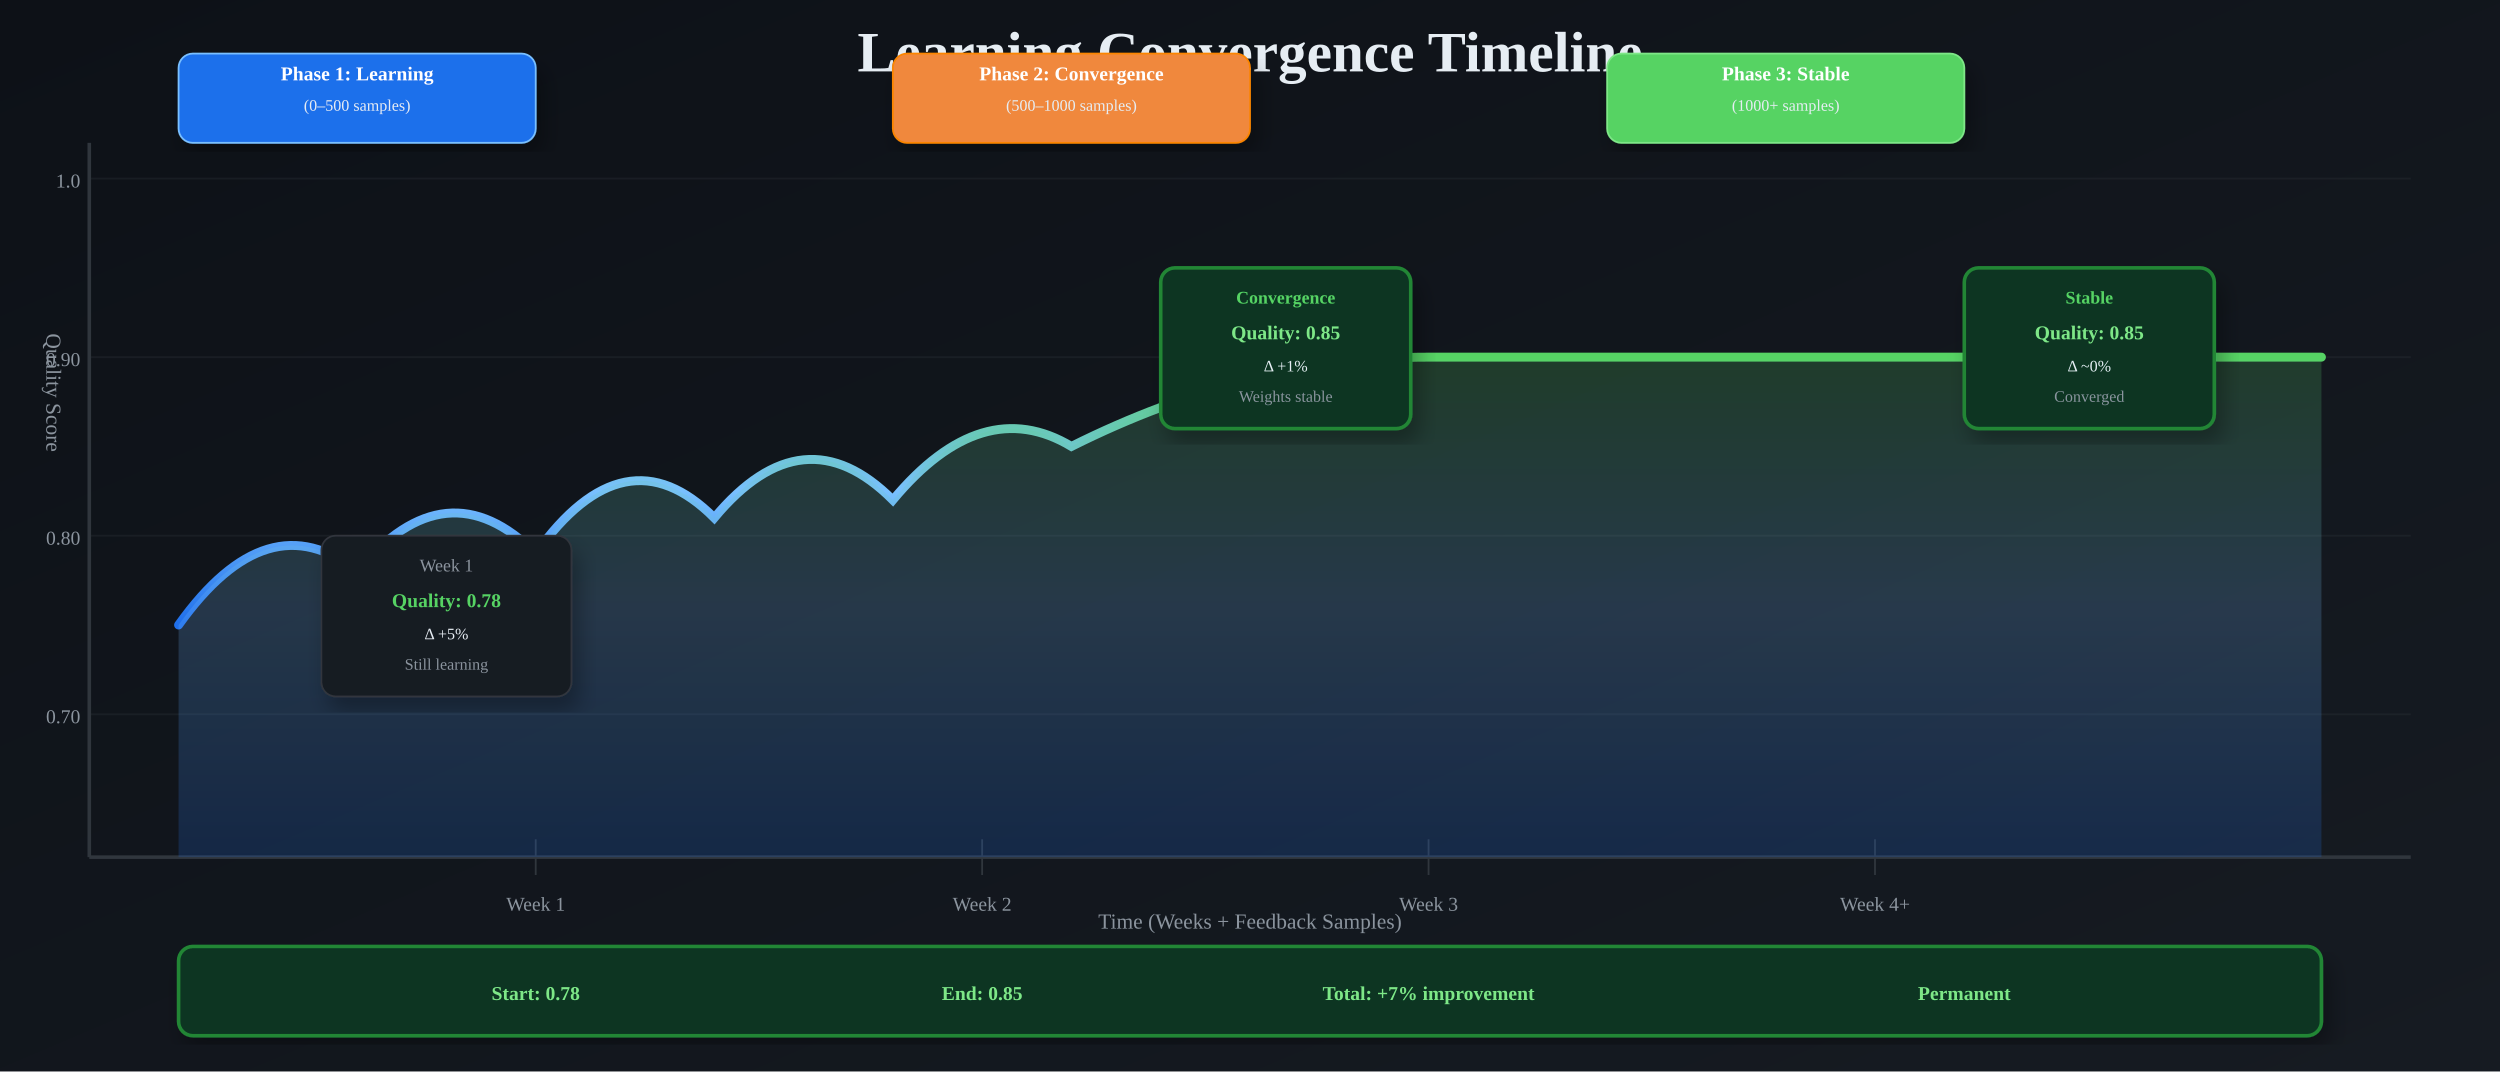
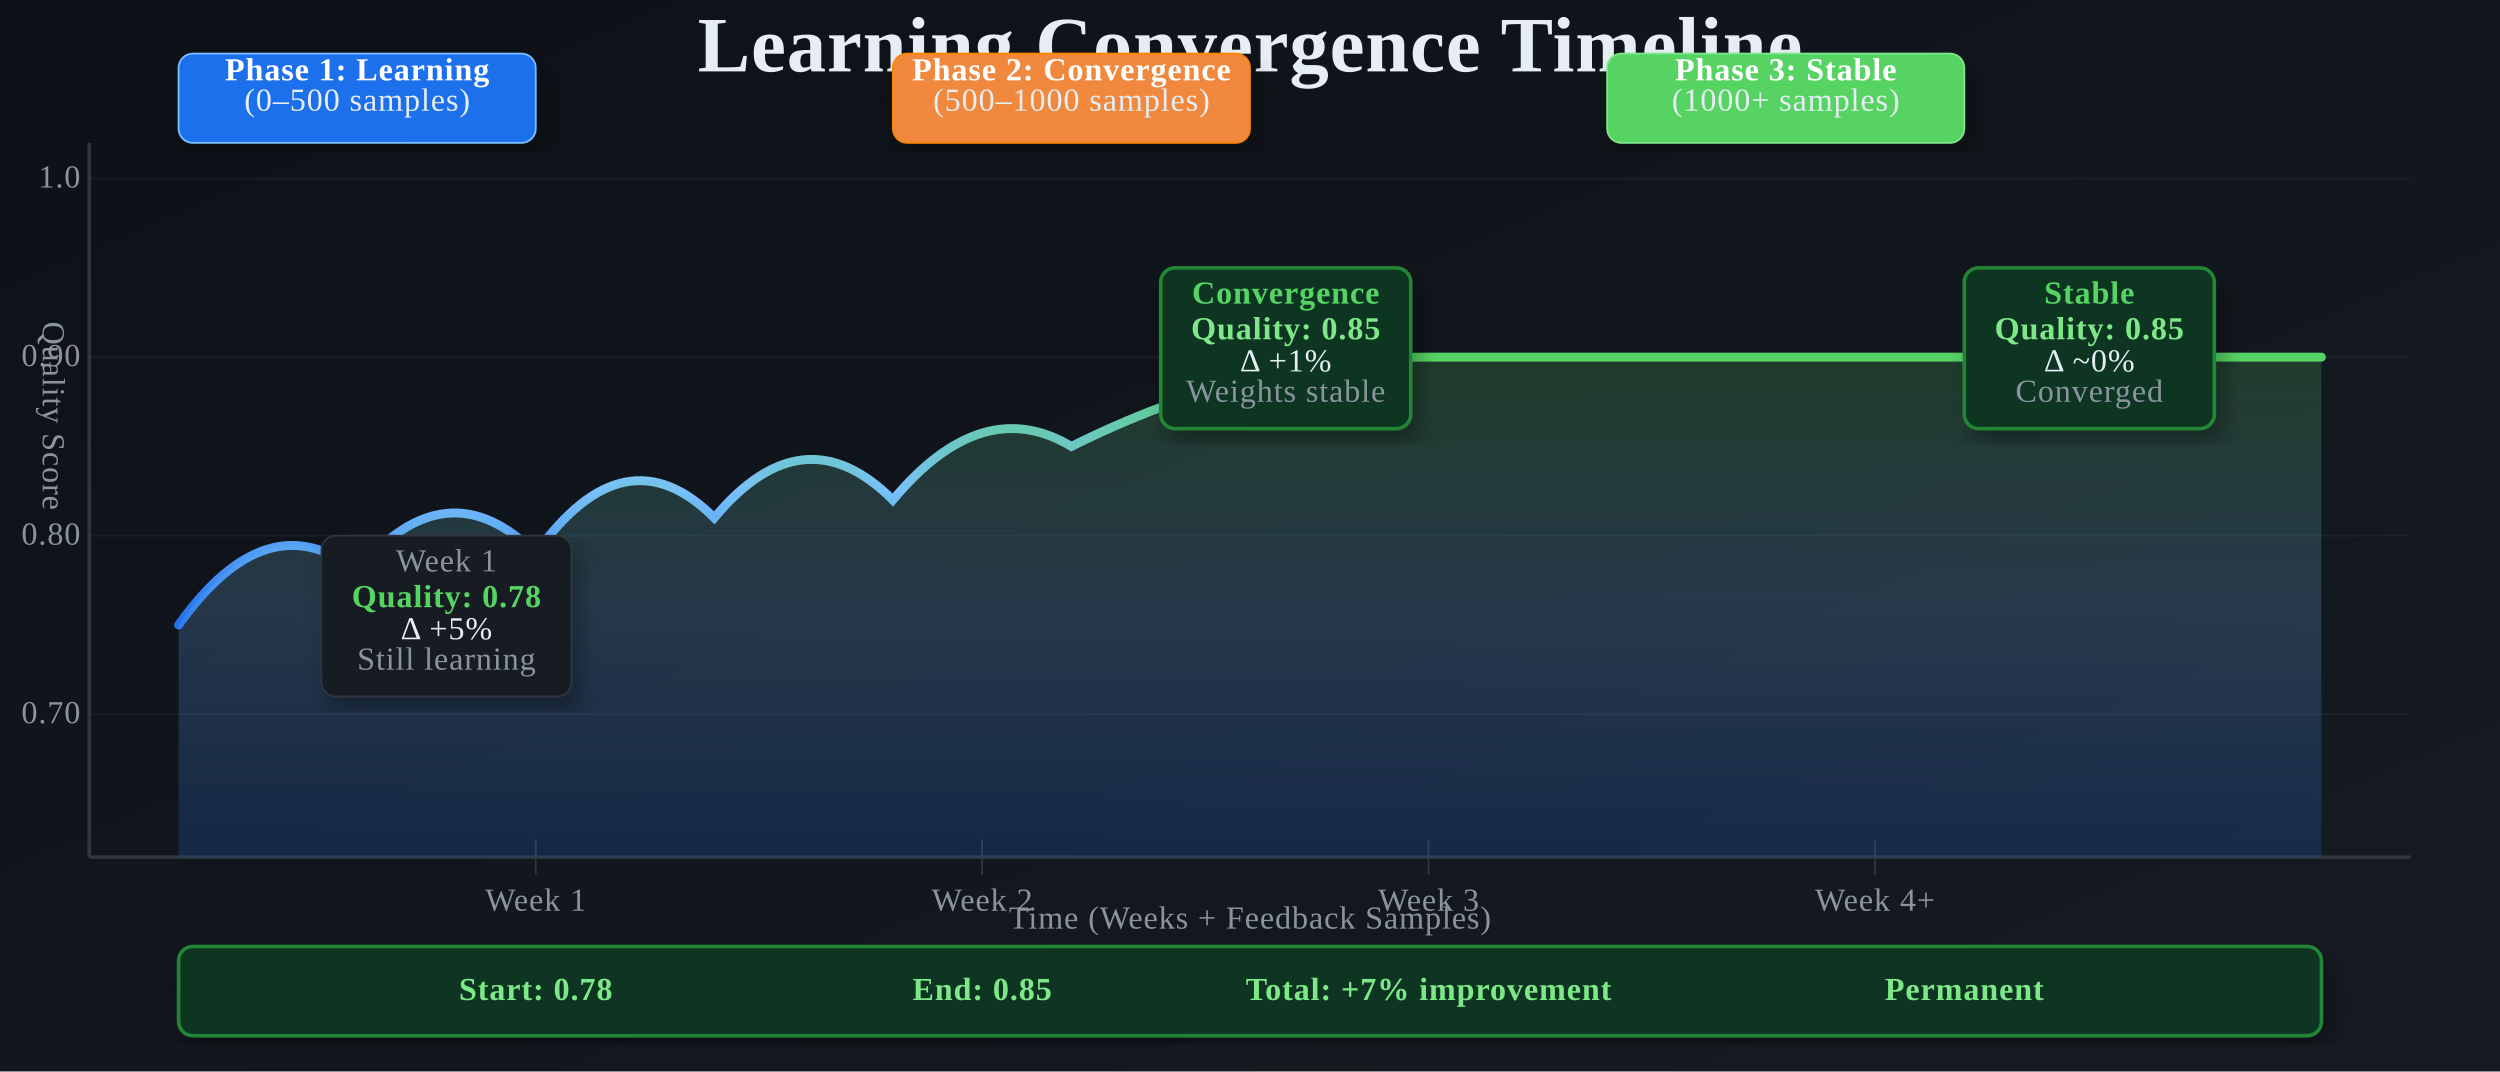
<svg xmlns="http://www.w3.org/2000/svg" viewBox="0 0 1400 600">
  <defs>
    <linearGradient id="bgGrad" x1="0%" y1="0%" x2="100%" y2="100%">
      <stop offset="0%" style="stop-color:#0d1117" />
      <stop offset="100%" style="stop-color:#161b22" />
    </linearGradient>
    <filter id="shadow3d">
      <feDropShadow dx="4" dy="8" stdDeviation="6" flood-opacity="0.3" />
    </filter>
    <linearGradient id="gradQuality" x1="0%" y1="100%" x2="0%" y2="0%">
      <stop offset="0%" style="stop-color:#1f6feb" />
      <stop offset="50%" style="stop-color:#79c0ff" />
      <stop offset="100%" style="stop-color:#56d364" />
    </linearGradient>
  </defs>
  <rect width="1400" height="600" fill="url(#bgGrad)" />
-   <text x="700" y="40" font-size="32" font-weight="bold" fill="#e6edf3" text-anchor="middle">
+   <text x="700" y="40" font-size="44" font-weight="bold" fill="#e6edf3" text-anchor="middle" letter-spacing="0.5">
    Learning Convergence Timeline
  </text>
-   <text x="30" y="200" font-size="12" fill="#8b949e" text-anchor="end" writing-mode="tb">Quality Score</text>
+   <text x="30" y="200" font-size="18" fill="#8b949e" text-anchor="end" writing-mode="tb" letter-spacing="0.5">Quality Score</text>
  <line x1="50" y1="80" x2="50" y2="480" stroke="#30363d" stroke-width="2" />
  <line x1="50" y1="480" x2="1350" y2="480" stroke="#30363d" stroke-width="2" />
-   <text x="700" y="520" font-size="12" fill="#8b949e" text-anchor="middle">Time (Weeks + Feedback Samples)</text>
+   <text x="700" y="520" font-size="18" fill="#8b949e" text-anchor="middle" letter-spacing="0.5">Time (Weeks + Feedback Samples)</text>
  <line x1="50" y1="100" x2="1350" y2="100" stroke="#30363d" stroke-width="1" opacity="0.3" />
-   <text x="45" y="105" font-size="11" fill="#8b949e" text-anchor="end">1.0</text>
+   <text x="45" y="105" font-size="18" fill="#8b949e" text-anchor="end" letter-spacing="0.5">1.0</text>
  <line x1="50" y1="200" x2="1350" y2="200" stroke="#30363d" stroke-width="1" opacity="0.3" />
-   <text x="45" y="205" font-size="11" fill="#8b949e" text-anchor="end">0.90</text>
+   <text x="45" y="205" font-size="18" fill="#8b949e" text-anchor="end" letter-spacing="0.5">0.90</text>
  <line x1="50" y1="300" x2="1350" y2="300" stroke="#30363d" stroke-width="1" opacity="0.3" />
-   <text x="45" y="305" font-size="11" fill="#8b949e" text-anchor="end">0.80</text>
+   <text x="45" y="305" font-size="18" fill="#8b949e" text-anchor="end" letter-spacing="0.5">0.80</text>
  <line x1="50" y1="400" x2="1350" y2="400" stroke="#30363d" stroke-width="1" opacity="0.3" />
-   <text x="45" y="405" font-size="11" fill="#8b949e" text-anchor="end">0.70</text>
+   <text x="45" y="405" font-size="18" fill="#8b949e" text-anchor="end" letter-spacing="0.5">0.70</text>
  <line x1="300" y1="470" x2="300" y2="490" stroke="#30363d" stroke-width="1" />
-   <text x="300" y="510" font-size="11" fill="#8b949e" text-anchor="middle">Week 1</text>
+   <text x="300" y="510" font-size="18" fill="#8b949e" text-anchor="middle" letter-spacing="0.5">Week 1</text>
  <line x1="550" y1="470" x2="550" y2="490" stroke="#30363d" stroke-width="1" />
-   <text x="550" y="510" font-size="11" fill="#8b949e" text-anchor="middle">Week 2</text>
+   <text x="550" y="510" font-size="18" fill="#8b949e" text-anchor="middle" letter-spacing="0.5">Week 2</text>
  <line x1="800" y1="470" x2="800" y2="490" stroke="#30363d" stroke-width="1" />
-   <text x="800" y="510" font-size="11" fill="#8b949e" text-anchor="middle">Week 3</text>
+   <text x="800" y="510" font-size="18" fill="#8b949e" text-anchor="middle" letter-spacing="0.5">Week 3</text>
  <line x1="1050" y1="470" x2="1050" y2="490" stroke="#30363d" stroke-width="1" />
-   <text x="1050" y="510" font-size="11" fill="#8b949e" text-anchor="middle">Week 4+</text>
+   <text x="1050" y="510" font-size="18" fill="#8b949e" text-anchor="middle" letter-spacing="0.5">Week 4+</text>
  <path d="M 100 350 Q 150 280 200 320 Q 250 260 300 310 Q 350 240 400 290 Q 450 230 500 280 Q 550 220 600 250 Q 700 200 800 200 Q 900 200 1000 200 Q 1100 200 1200 200 Q 1250 200 1300 200" stroke="url(#gradQuality)" stroke-width="5" fill="none" stroke-linecap="round" />
  <path d="M 100 350 Q 150 280 200 320 Q 250 260 300 310 Q 350 240 400 290 Q 450 230 500 280 Q 550 220 600 250 Q 700 200 800 200 Q 900 200 1000 200 Q 1100 200 1200 200 Q 1250 200 1300 200 L 1300 480 L 100 480 Z" fill="url(#gradQuality)" opacity="0.2" />
  <g filter="url(#shadow3d)">
    <rect x="100" y="30" width="200" height="50" rx="8" fill="#1f6feb" stroke="#79c0ff" stroke-width="1" />
-     <text x="200" y="45" font-size="11" fill="#ffffff" text-anchor="middle" font-weight="bold">Phase 1: Learning</text>
-     <text x="200" y="62" font-size="9" fill="#e6edf3" text-anchor="middle">(0–500 samples)</text>
+     <text x="200" y="45" font-size="18" fill="#ffffff" text-anchor="middle" font-weight="bold" letter-spacing="0.5">Phase 1: Learning</text>
+     <text x="200" y="62" font-size="18" fill="#e6edf3" text-anchor="middle" letter-spacing="0.5">(0–500 samples)</text>
  </g>
  <g filter="url(#shadow3d)">
    <rect x="500" y="30" width="200" height="50" rx="8" fill="#f0883e" stroke="#fb8500" stroke-width="1" />
-     <text x="600" y="45" font-size="11" fill="#ffffff" text-anchor="middle" font-weight="bold">Phase 2: Convergence</text>
-     <text x="600" y="62" font-size="9" fill="#e6edf3" text-anchor="middle">(500–1000 samples)</text>
+     <text x="600" y="45" font-size="18" fill="#ffffff" text-anchor="middle" font-weight="bold" letter-spacing="0.5">Phase 2: Convergence</text>
+     <text x="600" y="62" font-size="18" fill="#e6edf3" text-anchor="middle" letter-spacing="0.5">(500–1000 samples)</text>
  </g>
  <g filter="url(#shadow3d)">
    <rect x="900" y="30" width="200" height="50" rx="8" fill="#56d364" stroke="#7ee787" stroke-width="1" />
-     <text x="1000" y="45" font-size="11" fill="#ffffff" text-anchor="middle" font-weight="bold">Phase 3: Stable</text>
-     <text x="1000" y="62" font-size="9" fill="#e6edf3" text-anchor="middle">(1000+ samples)</text>
+     <text x="1000" y="45" font-size="18" fill="#ffffff" text-anchor="middle" font-weight="bold" letter-spacing="0.5">Phase 3: Stable</text>
+     <text x="1000" y="62" font-size="18" fill="#e6edf3" text-anchor="middle" letter-spacing="0.5">(1000+ samples)</text>
  </g>
  <g filter="url(#shadow3d)">
    <rect x="180" y="300" width="140" height="90" rx="8" fill="#161b22" stroke="#30363d" stroke-width="1" />
-     <text x="250" y="320" font-size="10" fill="#8b949e" text-anchor="middle">Week 1</text>
-     <text x="250" y="340" font-size="11" fill="#56d364" text-anchor="middle" font-weight="bold">Quality: 0.78</text>
-     <text x="250" y="358" font-size="9" fill="#e6edf3" text-anchor="middle">Δ +5%</text>
-     <text x="250" y="375" font-size="9" fill="#8b949e" text-anchor="middle">Still learning</text>
+     <text x="250" y="320" font-size="18" fill="#8b949e" text-anchor="middle" letter-spacing="0.5">Week 1</text>
+     <text x="250" y="340" font-size="18" fill="#56d364" text-anchor="middle" font-weight="bold" letter-spacing="0.5">Quality: 0.78</text>
+     <text x="250" y="358" font-size="18" fill="#e6edf3" text-anchor="middle" letter-spacing="0.5">Δ +5%</text>
+     <text x="250" y="375" font-size="18" fill="#8b949e" text-anchor="middle" letter-spacing="0.5">Still learning</text>
  </g>
  <g filter="url(#shadow3d)">
    <rect x="650" y="150" width="140" height="90" rx="8" fill="#0a3622" stroke="#238636" stroke-width="2" />
-     <text x="720" y="170" font-size="10" fill="#56d364" text-anchor="middle" font-weight="bold">Convergence</text>
-     <text x="720" y="190" font-size="11" fill="#7ee787" text-anchor="middle" font-weight="bold">Quality: 0.85</text>
-     <text x="720" y="208" font-size="9" fill="#e6edf3" text-anchor="middle">Δ +1%</text>
-     <text x="720" y="225" font-size="9" fill="#8b949e" text-anchor="middle">Weights stable</text>
+     <text x="720" y="170" font-size="18" fill="#56d364" text-anchor="middle" font-weight="bold" letter-spacing="0.5">Convergence</text>
+     <text x="720" y="190" font-size="18" fill="#7ee787" text-anchor="middle" font-weight="bold" letter-spacing="0.5">Quality: 0.85</text>
+     <text x="720" y="208" font-size="18" fill="#e6edf3" text-anchor="middle" letter-spacing="0.5">Δ +1%</text>
+     <text x="720" y="225" font-size="18" fill="#8b949e" text-anchor="middle" letter-spacing="0.5">Weights stable</text>
  </g>
  <g filter="url(#shadow3d)">
    <rect x="1100" y="150" width="140" height="90" rx="8" fill="#0a3622" stroke="#238636" stroke-width="2" />
-     <text x="1170" y="170" font-size="10" fill="#56d364" text-anchor="middle" font-weight="bold">Stable</text>
-     <text x="1170" y="190" font-size="11" fill="#7ee787" text-anchor="middle" font-weight="bold">Quality: 0.85</text>
-     <text x="1170" y="208" font-size="9" fill="#e6edf3" text-anchor="middle">Δ ~0%</text>
-     <text x="1170" y="225" font-size="9" fill="#8b949e" text-anchor="middle">Converged</text>
+     <text x="1170" y="170" font-size="18" fill="#56d364" text-anchor="middle" font-weight="bold" letter-spacing="0.5">Stable</text>
+     <text x="1170" y="190" font-size="18" fill="#7ee787" text-anchor="middle" font-weight="bold" letter-spacing="0.5">Quality: 0.85</text>
+     <text x="1170" y="208" font-size="18" fill="#e6edf3" text-anchor="middle" letter-spacing="0.5">Δ ~0%</text>
+     <text x="1170" y="225" font-size="18" fill="#8b949e" text-anchor="middle" letter-spacing="0.5">Converged</text>
  </g>
  <g filter="url(#shadow3d)">
    <rect x="100" y="530" width="1200" height="50" rx="8" fill="#0a3622" stroke="#238636" stroke-width="2" />
-     <text x="300" y="560" font-size="11" fill="#7ee787" text-anchor="middle" font-weight="bold">Start: 0.78</text>
-     <text x="550" y="560" font-size="11" fill="#7ee787" text-anchor="middle" font-weight="bold">End: 0.85</text>
-     <text x="800" y="560" font-size="11" fill="#7ee787" text-anchor="middle" font-weight="bold">Total: +7% improvement</text>
-     <text x="1100" y="560" font-size="11" fill="#7ee787" text-anchor="middle" font-weight="bold">Permanent</text>
+     <text x="300" y="560" font-size="18" fill="#7ee787" text-anchor="middle" font-weight="bold" letter-spacing="0.5">Start: 0.78</text>
+     <text x="550" y="560" font-size="18" fill="#7ee787" text-anchor="middle" font-weight="bold" letter-spacing="0.5">End: 0.85</text>
+     <text x="800" y="560" font-size="18" fill="#7ee787" text-anchor="middle" font-weight="bold" letter-spacing="0.5">Total: +7% improvement</text>
+     <text x="1100" y="560" font-size="18" fill="#7ee787" text-anchor="middle" font-weight="bold" letter-spacing="0.5">Permanent</text>
  </g>
</svg>
